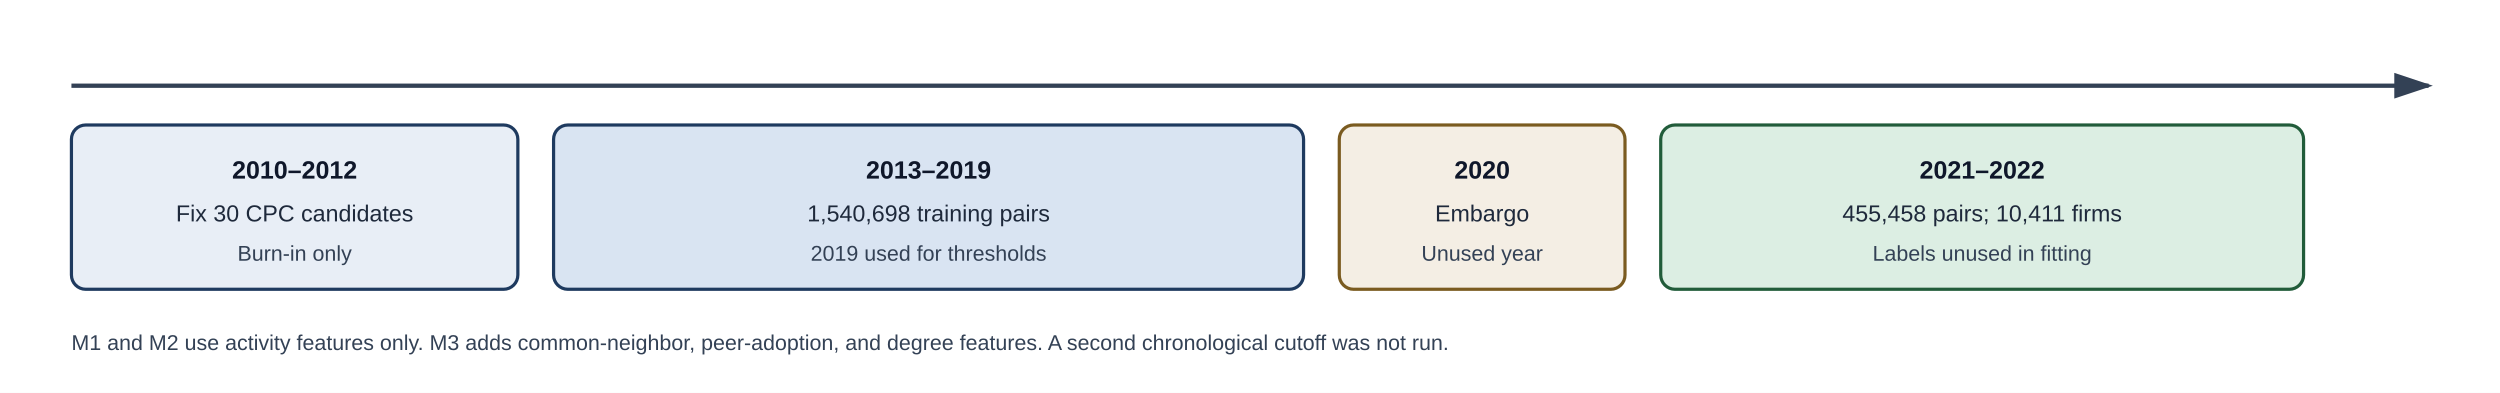
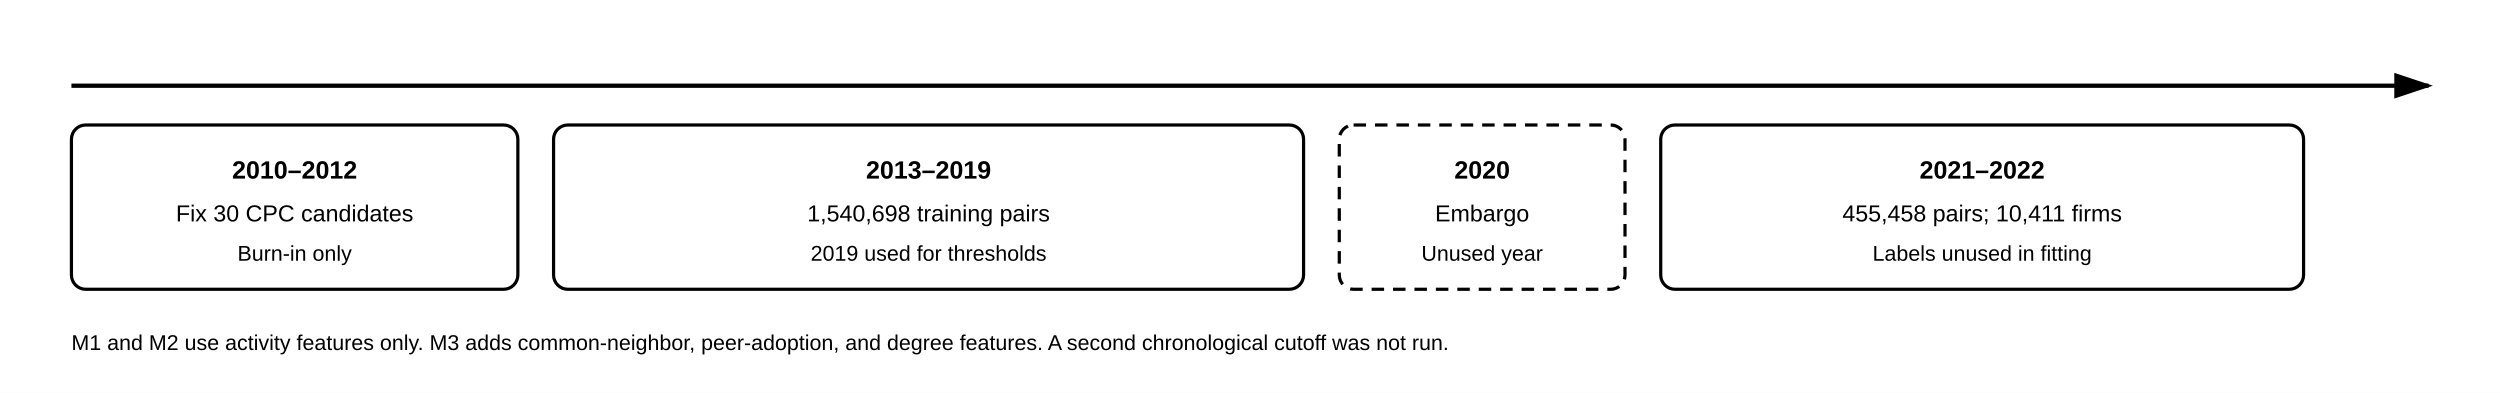
<svg xmlns="http://www.w3.org/2000/svg" width="1400" height="220" viewBox="0 0 1400 220">
  <defs>
    <style>
-       .lab{font:700 14px Arial, Helvetica, sans-serif;fill:#0f172a}
-       .txt{font:13px Arial, Helvetica, sans-serif;fill:#1e293b}
-       .note{font:12px Arial, Helvetica, sans-serif;fill:#334155}
+       .lab{font:700 14px Arial, Helvetica, sans-serif;fill:#000000}
+       .txt{font:13px Arial, Helvetica, sans-serif;fill:#000000}
+       .note{font:12px Arial, Helvetica, sans-serif;fill:#000000}
+       .box{fill:#ffffff;stroke:#000000;stroke-width:1.8}
    </style>
    <marker id="arr" markerWidth="10" markerHeight="10" refX="8" refY="3" orient="auto">
-       <path d="M0,0 L0,6 L9,3 z" fill="#334155" />
+       <path d="M0,0 L0,6 L9,3 z" fill="#000000" />
    </marker>
  </defs>
  <rect width="1400" height="220" fill="#ffffff" />
-   <path d="M40 48 H1360" stroke="#334155" stroke-width="2.4" marker-end="url(#arr)" />
-   <rect x="40" y="70" width="250" height="92" rx="8" fill="#e8eef6" stroke="#1e3a5f" stroke-width="1.8" />
+   <path d="M40 48 H1360" stroke="#000000" stroke-width="2.4" marker-end="url(#arr)" />
+   <rect x="40" y="70" width="250" height="92" rx="8" class="box" />
  <text x="165" y="100" text-anchor="middle" class="lab">2010–2012</text>
  <text x="165" y="124" text-anchor="middle" class="txt">Fix 30 CPC candidates</text>
  <text x="165" y="146" text-anchor="middle" class="note">Burn-in only</text>
-   <rect x="310" y="70" width="420" height="92" rx="8" fill="#d9e4f2" stroke="#1e3a5f" stroke-width="1.8" />
+   <rect x="310" y="70" width="420" height="92" rx="8" class="box" />
  <text x="520" y="100" text-anchor="middle" class="lab">2013–2019</text>
  <text x="520" y="124" text-anchor="middle" class="txt">1,540,698 training pairs</text>
  <text x="520" y="146" text-anchor="middle" class="note">2019 used for thresholds</text>
-   <rect x="750" y="70" width="160" height="92" rx="8" fill="#f4eee4" stroke="#7a5b20" stroke-width="1.8" />
+   <rect x="750" y="70" width="160" height="92" rx="8" fill="#ffffff" stroke="#000000" stroke-width="1.8" stroke-dasharray="7 5" />
  <text x="830" y="100" text-anchor="middle" class="lab">2020</text>
  <text x="830" y="124" text-anchor="middle" class="txt">Embargo</text>
  <text x="830" y="146" text-anchor="middle" class="note">Unused year</text>
-   <rect x="930" y="70" width="360" height="92" rx="8" fill="#dceee3" stroke="#215c3a" stroke-width="1.8" />
+   <rect x="930" y="70" width="360" height="92" rx="8" class="box" />
  <text x="1110" y="100" text-anchor="middle" class="lab">2021–2022</text>
  <text x="1110" y="124" text-anchor="middle" class="txt">455,458 pairs; 10,411 firms</text>
  <text x="1110" y="146" text-anchor="middle" class="note">Labels unused in fitting</text>
  <text x="40" y="196" class="note">M1 and M2 use activity features only. M3 adds common-neighbor, peer-adoption, and degree features. A second chronological cutoff was not run.</text>
</svg>
